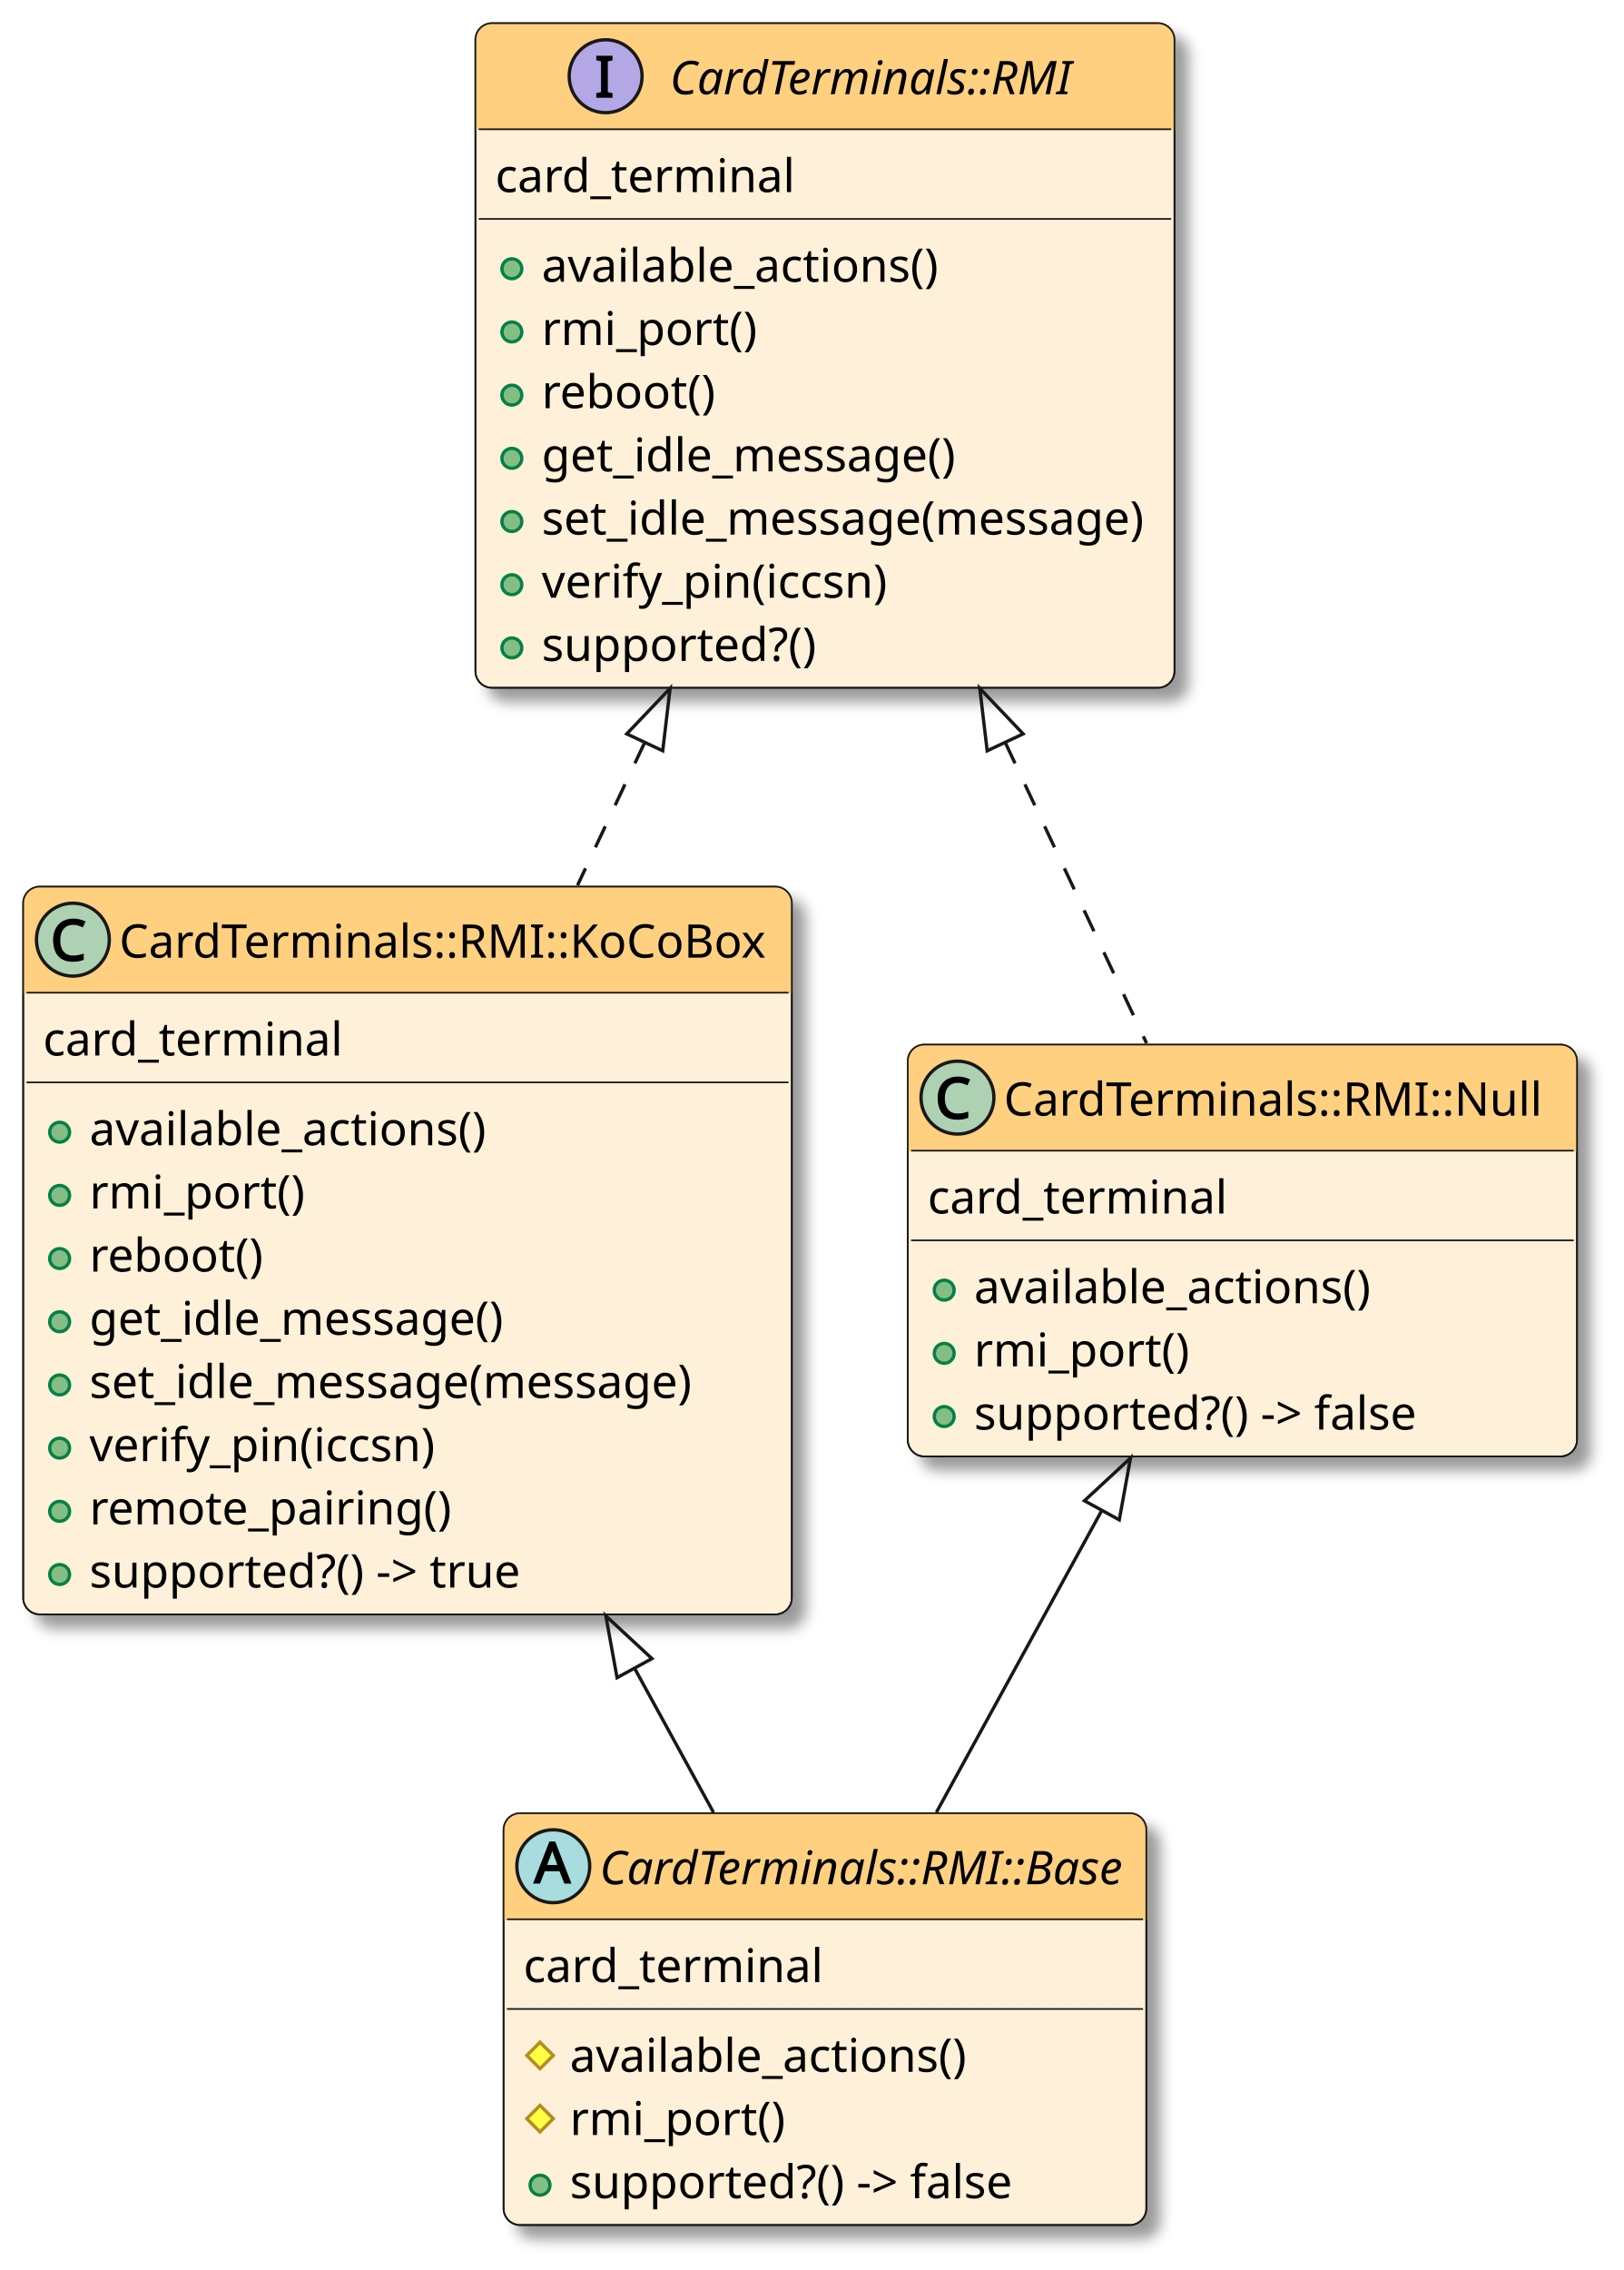
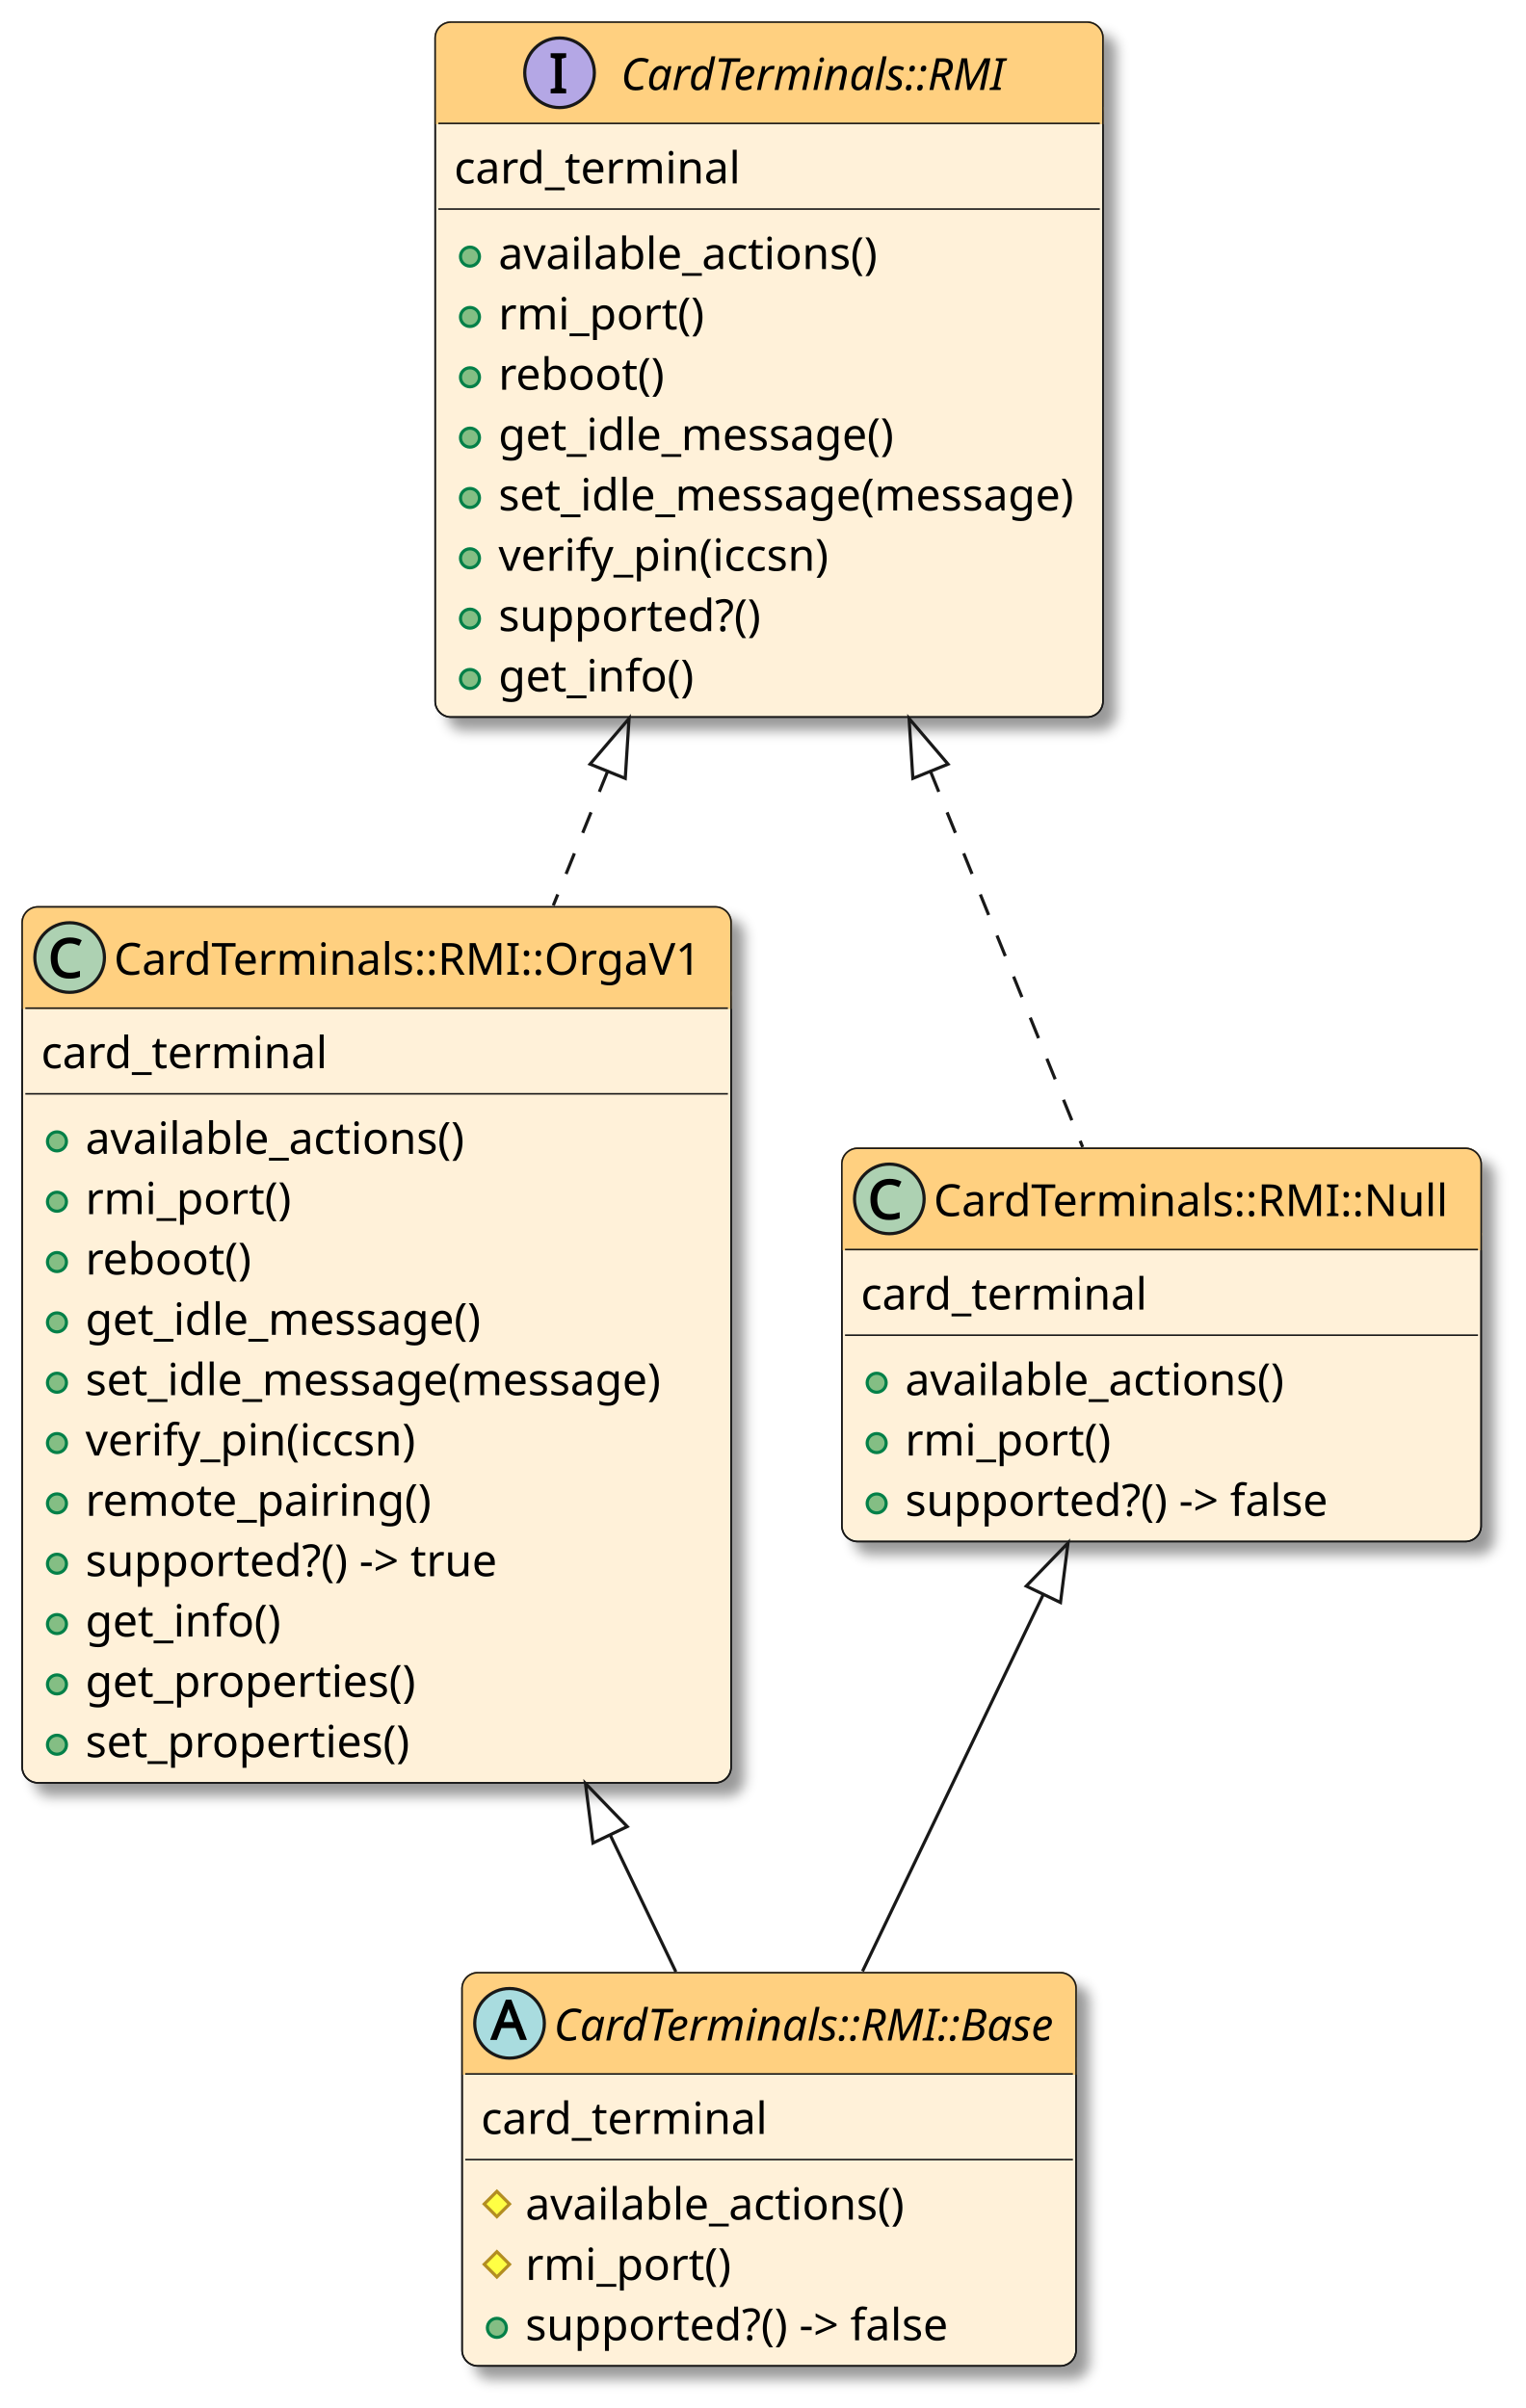
- <svg xmlns="http://www.w3.org/2000/svg" contentStyleType="text/css" height="685px" preserveAspectRatio="none" style="width:490px;height:685px;background:#FFFFFF;" version="1.1" viewBox="0 0 490 685" width="490px" zoomAndPan="magnify">
+ <svg xmlns="http://www.w3.org/2000/svg" contentStyleType="text/css" height="761px" preserveAspectRatio="none" style="width:482px;height:761px;background:#FFFFFF;" version="1.1" viewBox="0 0 482 761" width="482px" zoomAndPan="magnify">
  <defs>
-     <filter height="300%" id="f1vqube8pfhbhq" width="300%" x="-1" y="-1">
+     <filter height="300%" id="fv0wcrim7pj71" width="300%" x="-1" y="-1">
      <feGaussianBlur result="blurOut" stdDeviation="2.0" />
      <feColorMatrix in="blurOut" result="blurOut2" type="matrix" values="0 0 0 0 0 0 0 0 0 0 0 0 0 0 0 0 0 0 .4 0" />
      <feOffset dx="4.0" dy="4.0" in="blurOut2" result="blurOut3" />
      <feBlend in="SourceGraphic" in2="blurOut3" mode="normal" />
    </filter>
  </defs>
  <g>
    <g id="elem_rmi">
-       <rect codeLine="5" fill="#FFF1D9" filter="url(#f1vqube8pfhbhq)" height="200.543" id="rmi" rx="5" ry="5" style="stroke:#181818;stroke-width:0.5;" width="211" x="143.5" y="7" />
-       <rect fill="#FFD080" height="32" rx="5" ry="5" style="stroke:#FFD080;stroke-width:0.5;" width="211" x="143.5" y="7" />
-       <rect fill="#FFD080" height="5" style="stroke:#FFD080;stroke-width:0.5;" width="211" x="143.5" y="34" />
-       <rect codeLine="5" fill="none" height="200.543" id="rmi" rx="5" ry="5" style="stroke:#181818;stroke-width:0.5;" width="211" x="143.5" y="7" />
-       <ellipse cx="182.8" cy="23" fill="#B4A7E5" rx="11" ry="11" style="stroke:#181818;stroke-width:1.0;" />
-       <path d="M184.894,29.5 L179.988,29.5 L179.988,28.125 L181.409,27.812 L181.409,18.531 L179.988,18.188 L179.988,16.828 L184.894,16.828 L184.894,18.188 L183.472,18.531 L183.472,27.812 L184.894,28.125 L184.894,29.5 Z " fill="#000000" />
-       <text fill="#000000" font-family="sans-serif" font-size="14" font-style="italic" lengthAdjust="spacing" textLength="125" x="202.2" y="28.432">CardTerminals::RMI</text>
-       <line style="stroke:#181818;stroke-width:0.5;" x1="144.5" x2="353.5" y1="39" y2="39" />
-       <text fill="#000000" font-family="sans-serif" font-size="14" lengthAdjust="spacing" textLength="93" x="149.5" y="57.966">card_terminal</text>
-       <line style="stroke:#181818;stroke-width:0.5;" x1="144.5" x2="353.5" y1="66.068" y2="66.068" />
-       <ellipse cx="154.5" cy="81.102" fill="#84BE84" rx="3" ry="3" style="stroke:#038048;stroke-width:1.0;" />
-       <text fill="#000000" font-family="sans-serif" font-size="14" lengthAdjust="spacing" textLength="122" x="163.5" y="85.034">available_actions()</text>
-       <ellipse cx="154.5" cy="100.17" fill="#84BE84" rx="3" ry="3" style="stroke:#038048;stroke-width:1.0;" />
-       <text fill="#000000" font-family="sans-serif" font-size="14" lengthAdjust="spacing" textLength="65" x="163.5" y="104.102">rmi_port()</text>
-       <ellipse cx="154.5" cy="119.238" fill="#84BE84" rx="3" ry="3" style="stroke:#038048;stroke-width:1.0;" />
-       <text fill="#000000" font-family="sans-serif" font-size="14" lengthAdjust="spacing" textLength="52" x="163.5" y="123.17">reboot()</text>
-       <ellipse cx="154.5" cy="138.306" fill="#84BE84" rx="3" ry="3" style="stroke:#038048;stroke-width:1.0;" />
-       <text fill="#000000" font-family="sans-serif" font-size="14" lengthAdjust="spacing" textLength="127" x="163.5" y="142.238">get_idle_message()</text>
-       <ellipse cx="154.5" cy="157.374" fill="#84BE84" rx="3" ry="3" style="stroke:#038048;stroke-width:1.0;" />
-       <text fill="#000000" font-family="sans-serif" font-size="14" lengthAdjust="spacing" textLength="185" x="163.5" y="161.305">set_idle_message(message)</text>
-       <ellipse cx="154.5" cy="176.441" fill="#84BE84" rx="3" ry="3" style="stroke:#038048;stroke-width:1.0;" />
-       <text fill="#000000" font-family="sans-serif" font-size="14" lengthAdjust="spacing" textLength="107" x="163.5" y="180.373">verify_pin(iccsn)</text>
-       <ellipse cx="154.5" cy="195.509" fill="#84BE84" rx="3" ry="3" style="stroke:#038048;stroke-width:1.0;" />
-       <text fill="#000000" font-family="sans-serif" font-size="14" lengthAdjust="spacing" textLength="84" x="163.5" y="199.441">supported?()</text>
+       <rect codeLine="5" fill="#FFF1D9" filter="url(#fv0wcrim7pj71)" height="219.611" id="rmi" rx="5" ry="5" style="stroke:#181818;stroke-width:0.5;" width="211" x="137.5" y="7" />
+       <rect fill="#FFD080" height="32" rx="5" ry="5" style="stroke:#FFD080;stroke-width:0.5;" width="211" x="137.5" y="7" />
+       <rect fill="#FFD080" height="5" style="stroke:#FFD080;stroke-width:0.5;" width="211" x="137.5" y="34" />
+       <rect codeLine="5" fill="none" height="219.611" id="rmi" rx="5" ry="5" style="stroke:#181818;stroke-width:0.5;" width="211" x="137.5" y="7" />
+       <ellipse cx="176.8" cy="23" fill="#B4A7E5" rx="11" ry="11" style="stroke:#181818;stroke-width:1.0;" />
+       <path d="M178.894,29.5 L173.988,29.5 L173.988,28.125 L175.409,27.812 L175.409,18.531 L173.988,18.188 L173.988,16.828 L178.894,16.828 L178.894,18.188 L177.472,18.531 L177.472,27.812 L178.894,28.125 L178.894,29.5 Z " fill="#000000" />
+       <text fill="#000000" font-family="sans-serif" font-size="14" font-style="italic" lengthAdjust="spacing" textLength="125" x="196.2" y="28.432">CardTerminals::RMI</text>
+       <line style="stroke:#181818;stroke-width:0.5;" x1="138.5" x2="347.5" y1="39" y2="39" />
+       <text fill="#000000" font-family="sans-serif" font-size="14" lengthAdjust="spacing" textLength="93" x="143.5" y="57.966">card_terminal</text>
+       <line style="stroke:#181818;stroke-width:0.5;" x1="138.5" x2="347.5" y1="66.068" y2="66.068" />
+       <ellipse cx="148.5" cy="81.102" fill="#84BE84" rx="3" ry="3" style="stroke:#038048;stroke-width:1.0;" />
+       <text fill="#000000" font-family="sans-serif" font-size="14" lengthAdjust="spacing" textLength="122" x="157.5" y="85.034">available_actions()</text>
+       <ellipse cx="148.5" cy="100.17" fill="#84BE84" rx="3" ry="3" style="stroke:#038048;stroke-width:1.0;" />
+       <text fill="#000000" font-family="sans-serif" font-size="14" lengthAdjust="spacing" textLength="65" x="157.5" y="104.102">rmi_port()</text>
+       <ellipse cx="148.5" cy="119.238" fill="#84BE84" rx="3" ry="3" style="stroke:#038048;stroke-width:1.0;" />
+       <text fill="#000000" font-family="sans-serif" font-size="14" lengthAdjust="spacing" textLength="52" x="157.5" y="123.17">reboot()</text>
+       <ellipse cx="148.5" cy="138.306" fill="#84BE84" rx="3" ry="3" style="stroke:#038048;stroke-width:1.0;" />
+       <text fill="#000000" font-family="sans-serif" font-size="14" lengthAdjust="spacing" textLength="127" x="157.5" y="142.238">get_idle_message()</text>
+       <ellipse cx="148.5" cy="157.374" fill="#84BE84" rx="3" ry="3" style="stroke:#038048;stroke-width:1.0;" />
+       <text fill="#000000" font-family="sans-serif" font-size="14" lengthAdjust="spacing" textLength="185" x="157.5" y="161.305">set_idle_message(message)</text>
+       <ellipse cx="148.5" cy="176.441" fill="#84BE84" rx="3" ry="3" style="stroke:#038048;stroke-width:1.0;" />
+       <text fill="#000000" font-family="sans-serif" font-size="14" lengthAdjust="spacing" textLength="107" x="157.5" y="180.373">verify_pin(iccsn)</text>
+       <ellipse cx="148.5" cy="195.509" fill="#84BE84" rx="3" ry="3" style="stroke:#038048;stroke-width:1.0;" />
+       <text fill="#000000" font-family="sans-serif" font-size="14" lengthAdjust="spacing" textLength="84" x="157.5" y="199.441">supported?()</text>
+       <ellipse cx="148.5" cy="214.577" fill="#84BE84" rx="3" ry="3" style="stroke:#038048;stroke-width:1.0;" />
+       <text fill="#000000" font-family="sans-serif" font-size="14" lengthAdjust="spacing" textLength="62" x="157.5" y="218.509">get_info()</text>
    </g>
    <g id="elem_rmi_koco">
-       <rect codeLine="16" fill="#FFF1D9" filter="url(#f1vqube8pfhbhq)" height="219.611" id="rmi_koco" rx="5" ry="5" style="stroke:#181818;stroke-width:0.5;" width="232" x="7" y="267.55" />
-       <rect fill="#FFD080" height="32" rx="5" ry="5" style="stroke:#FFD080;stroke-width:0.5;" width="232" x="7" y="267.55" />
-       <rect fill="#FFD080" height="5" style="stroke:#FFD080;stroke-width:0.5;" width="232" x="7" y="294.55" />
-       <rect codeLine="16" fill="none" height="219.611" id="rmi_koco" rx="5" ry="5" style="stroke:#181818;stroke-width:0.5;" width="232" x="7" y="267.55" />
-       <ellipse cx="22" cy="283.55" fill="#ADD1B2" rx="11" ry="11" style="stroke:#181818;stroke-width:1.0;" />
-       <path d="M22.109,279.081 Q21.188,279.081 20.453,279.394 Q19.734,279.706 19.234,280.3 Q18.734,280.878 18.453,281.753 Q18.188,282.628 18.188,283.722 Q18.188,285.159 18.625,286.206 Q19.078,287.253 19.922,287.8 Q20.781,288.347 22.094,288.347 Q22.875,288.347 23.562,288.222 Q24.266,288.081 25.266,287.769 L25.266,289.644 Q24.406,289.972 23.641,290.097 Q22.891,290.222 21.875,290.222 Q19.953,290.222 18.641,289.425 Q17.344,288.613 16.688,287.144 Q16.031,285.659 16.031,283.691 Q16.031,282.269 16.422,281.097 Q16.828,279.909 17.609,279.034 Q18.391,278.159 19.531,277.691 Q20.672,277.206 22.141,277.206 Q23.094,277.206 23.984,277.409 Q24.891,277.597 25.828,278.066 L25,279.847 Q24.219,279.472 23.562,279.284 Q22.906,279.081 22.109,279.081 Z " fill="#000000" />
-       <text fill="#000000" font-family="sans-serif" font-size="14" lengthAdjust="spacing" textLength="200" x="36" y="288.982">CardTerminals::RMI::KoCoBox</text>
-       <line style="stroke:#181818;stroke-width:0.5;" x1="8" x2="238" y1="299.55" y2="299.55" />
-       <text fill="#000000" font-family="sans-serif" font-size="14" lengthAdjust="spacing" textLength="93" x="13" y="318.516">card_terminal</text>
-       <line style="stroke:#181818;stroke-width:0.5;" x1="8" x2="238" y1="326.618" y2="326.618" />
-       <ellipse cx="18" cy="341.652" fill="#84BE84" rx="3" ry="3" style="stroke:#038048;stroke-width:1.0;" />
-       <text fill="#000000" font-family="sans-serif" font-size="14" lengthAdjust="spacing" textLength="122" x="27" y="345.584">available_actions()</text>
-       <ellipse cx="18" cy="360.72" fill="#84BE84" rx="3" ry="3" style="stroke:#038048;stroke-width:1.0;" />
-       <text fill="#000000" font-family="sans-serif" font-size="14" lengthAdjust="spacing" textLength="65" x="27" y="364.652">rmi_port()</text>
-       <ellipse cx="18" cy="379.788" fill="#84BE84" rx="3" ry="3" style="stroke:#038048;stroke-width:1.0;" />
-       <text fill="#000000" font-family="sans-serif" font-size="14" lengthAdjust="spacing" textLength="52" x="27" y="383.72">reboot()</text>
-       <ellipse cx="18" cy="398.856" fill="#84BE84" rx="3" ry="3" style="stroke:#038048;stroke-width:1.0;" />
-       <text fill="#000000" font-family="sans-serif" font-size="14" lengthAdjust="spacing" textLength="127" x="27" y="402.788">get_idle_message()</text>
-       <ellipse cx="18" cy="417.923" fill="#84BE84" rx="3" ry="3" style="stroke:#038048;stroke-width:1.0;" />
-       <text fill="#000000" font-family="sans-serif" font-size="14" lengthAdjust="spacing" textLength="185" x="27" y="421.856">set_idle_message(message)</text>
-       <ellipse cx="18" cy="436.991" fill="#84BE84" rx="3" ry="3" style="stroke:#038048;stroke-width:1.0;" />
-       <text fill="#000000" font-family="sans-serif" font-size="14" lengthAdjust="spacing" textLength="107" x="27" y="440.923">verify_pin(iccsn)</text>
-       <ellipse cx="18" cy="456.059" fill="#84BE84" rx="3" ry="3" style="stroke:#038048;stroke-width:1.0;" />
-       <text fill="#000000" font-family="sans-serif" font-size="14" lengthAdjust="spacing" textLength="111" x="27" y="459.991">remote_pairing()</text>
-       <ellipse cx="18" cy="475.127" fill="#84BE84" rx="3" ry="3" style="stroke:#038048;stroke-width:1.0;" />
-       <text fill="#000000" font-family="sans-serif" font-size="14" lengthAdjust="spacing" textLength="133" x="27" y="479.059">supported?() -&gt; true</text>
+       <rect codeLine="17" fill="#FFF1D9" filter="url(#fv0wcrim7pj71)" height="276.815" id="rmi_koco" rx="5" ry="5" style="stroke:#181818;stroke-width:0.5;" width="224" x="7" y="286.61" />
+       <rect fill="#FFD080" height="32" rx="5" ry="5" style="stroke:#FFD080;stroke-width:0.5;" width="224" x="7" y="286.61" />
+       <rect fill="#FFD080" height="5" style="stroke:#FFD080;stroke-width:0.5;" width="224" x="7" y="313.61" />
+       <rect codeLine="17" fill="none" height="276.815" id="rmi_koco" rx="5" ry="5" style="stroke:#181818;stroke-width:0.5;" width="224" x="7" y="286.61" />
+       <ellipse cx="22" cy="302.61" fill="#ADD1B2" rx="11" ry="11" style="stroke:#181818;stroke-width:1.0;" />
+       <path d="M22.109,298.141 Q21.188,298.141 20.453,298.454 Q19.734,298.766 19.234,299.36 Q18.734,299.938 18.453,300.813 Q18.188,301.688 18.188,302.782 Q18.188,304.219 18.625,305.266 Q19.078,306.313 19.922,306.86 Q20.781,307.407 22.094,307.407 Q22.875,307.407 23.562,307.282 Q24.266,307.141 25.266,306.829 L25.266,308.704 Q24.406,309.032 23.641,309.157 Q22.891,309.282 21.875,309.282 Q19.953,309.282 18.641,308.485 Q17.344,307.673 16.688,306.204 Q16.031,304.719 16.031,302.751 Q16.031,301.329 16.422,300.157 Q16.828,298.969 17.609,298.094 Q18.391,297.219 19.531,296.751 Q20.672,296.266 22.141,296.266 Q23.094,296.266 23.984,296.469 Q24.891,296.657 25.828,297.126 L25,298.907 Q24.219,298.532 23.562,298.344 Q22.906,298.141 22.109,298.141 Z " fill="#000000" />
+       <text fill="#000000" font-family="sans-serif" font-size="14" lengthAdjust="spacing" textLength="192" x="36" y="308.042">CardTerminals::RMI::OrgaV1</text>
+       <line style="stroke:#181818;stroke-width:0.5;" x1="8" x2="230" y1="318.61" y2="318.61" />
+       <text fill="#000000" font-family="sans-serif" font-size="14" lengthAdjust="spacing" textLength="93" x="13" y="337.576">card_terminal</text>
+       <line style="stroke:#181818;stroke-width:0.5;" x1="8" x2="230" y1="345.678" y2="345.678" />
+       <ellipse cx="18" cy="360.712" fill="#84BE84" rx="3" ry="3" style="stroke:#038048;stroke-width:1.0;" />
+       <text fill="#000000" font-family="sans-serif" font-size="14" lengthAdjust="spacing" textLength="122" x="27" y="364.644">available_actions()</text>
+       <ellipse cx="18" cy="379.78" fill="#84BE84" rx="3" ry="3" style="stroke:#038048;stroke-width:1.0;" />
+       <text fill="#000000" font-family="sans-serif" font-size="14" lengthAdjust="spacing" textLength="65" x="27" y="383.712">rmi_port()</text>
+       <ellipse cx="18" cy="398.848" fill="#84BE84" rx="3" ry="3" style="stroke:#038048;stroke-width:1.0;" />
+       <text fill="#000000" font-family="sans-serif" font-size="14" lengthAdjust="spacing" textLength="52" x="27" y="402.78">reboot()</text>
+       <ellipse cx="18" cy="417.916" fill="#84BE84" rx="3" ry="3" style="stroke:#038048;stroke-width:1.0;" />
+       <text fill="#000000" font-family="sans-serif" font-size="14" lengthAdjust="spacing" textLength="127" x="27" y="421.848">get_idle_message()</text>
+       <ellipse cx="18" cy="436.983" fill="#84BE84" rx="3" ry="3" style="stroke:#038048;stroke-width:1.0;" />
+       <text fill="#000000" font-family="sans-serif" font-size="14" lengthAdjust="spacing" textLength="185" x="27" y="440.916">set_idle_message(message)</text>
+       <ellipse cx="18" cy="456.051" fill="#84BE84" rx="3" ry="3" style="stroke:#038048;stroke-width:1.0;" />
+       <text fill="#000000" font-family="sans-serif" font-size="14" lengthAdjust="spacing" textLength="107" x="27" y="459.983">verify_pin(iccsn)</text>
+       <ellipse cx="18" cy="475.119" fill="#84BE84" rx="3" ry="3" style="stroke:#038048;stroke-width:1.0;" />
+       <text fill="#000000" font-family="sans-serif" font-size="14" lengthAdjust="spacing" textLength="111" x="27" y="479.051">remote_pairing()</text>
+       <ellipse cx="18" cy="494.187" fill="#84BE84" rx="3" ry="3" style="stroke:#038048;stroke-width:1.0;" />
+       <text fill="#000000" font-family="sans-serif" font-size="14" lengthAdjust="spacing" textLength="133" x="27" y="498.119">supported?() -&gt; true</text>
+       <ellipse cx="18" cy="513.255" fill="#84BE84" rx="3" ry="3" style="stroke:#038048;stroke-width:1.0;" />
+       <text fill="#000000" font-family="sans-serif" font-size="14" lengthAdjust="spacing" textLength="62" x="27" y="517.187">get_info()</text>
+       <ellipse cx="18" cy="532.323" fill="#84BE84" rx="3" ry="3" style="stroke:#038048;stroke-width:1.0;" />
+       <text fill="#000000" font-family="sans-serif" font-size="14" lengthAdjust="spacing" textLength="106" x="27" y="536.255">get_properties()</text>
+       <ellipse cx="18" cy="551.391" fill="#84BE84" rx="3" ry="3" style="stroke:#038048;stroke-width:1.0;" />
+       <text fill="#000000" font-family="sans-serif" font-size="14" lengthAdjust="spacing" textLength="104" x="27" y="555.323">set_properties()</text>
    </g>
    <g id="elem_rmi_null">
-       <rect codeLine="28" fill="#FFF1D9" filter="url(#f1vqube8pfhbhq)" height="124.272" id="rmi_null" rx="5" ry="5" style="stroke:#181818;stroke-width:0.5;" width="202" x="274" y="315.22" />
-       <rect fill="#FFD080" height="32" rx="5" ry="5" style="stroke:#FFD080;stroke-width:0.5;" width="202" x="274" y="315.22" />
-       <rect fill="#FFD080" height="5" style="stroke:#FFD080;stroke-width:0.5;" width="202" x="274" y="342.22" />
-       <rect codeLine="28" fill="none" height="124.272" id="rmi_null" rx="5" ry="5" style="stroke:#181818;stroke-width:0.5;" width="202" x="274" y="315.22" />
-       <ellipse cx="289" cy="331.22" fill="#ADD1B2" rx="11" ry="11" style="stroke:#181818;stroke-width:1.0;" />
-       <path d="M289.109,326.751 Q288.188,326.751 287.453,327.064 Q286.734,327.376 286.234,327.97 Q285.734,328.548 285.453,329.423 Q285.188,330.298 285.188,331.392 Q285.188,332.829 285.625,333.876 Q286.078,334.923 286.922,335.47 Q287.781,336.017 289.094,336.017 Q289.875,336.017 290.562,335.892 Q291.266,335.751 292.266,335.439 L292.266,337.314 Q291.406,337.642 290.641,337.767 Q289.891,337.892 288.875,337.892 Q286.953,337.892 285.641,337.095 Q284.344,336.283 283.688,334.814 Q283.031,333.329 283.031,331.361 Q283.031,329.939 283.422,328.767 Q283.828,327.579 284.609,326.704 Q285.391,325.829 286.531,325.361 Q287.672,324.876 289.141,324.876 Q290.094,324.876 290.984,325.079 Q291.891,325.267 292.828,325.736 L292,327.517 Q291.219,327.142 290.562,326.954 Q289.906,326.751 289.109,326.751 Z " fill="#000000" />
-       <text fill="#000000" font-family="sans-serif" font-size="14" lengthAdjust="spacing" textLength="170" x="303" y="336.652">CardTerminals::RMI::Null</text>
-       <line style="stroke:#181818;stroke-width:0.5;" x1="275" x2="475" y1="347.22" y2="347.22" />
-       <text fill="#000000" font-family="sans-serif" font-size="14" lengthAdjust="spacing" textLength="93" x="280" y="366.186">card_terminal</text>
-       <line style="stroke:#181818;stroke-width:0.5;" x1="275" x2="475" y1="374.288" y2="374.288" />
-       <ellipse cx="285" cy="389.322" fill="#84BE84" rx="3" ry="3" style="stroke:#038048;stroke-width:1.0;" />
-       <text fill="#000000" font-family="sans-serif" font-size="14" lengthAdjust="spacing" textLength="122" x="294" y="393.254">available_actions()</text>
-       <ellipse cx="285" cy="408.39" fill="#84BE84" rx="3" ry="3" style="stroke:#038048;stroke-width:1.0;" />
-       <text fill="#000000" font-family="sans-serif" font-size="14" lengthAdjust="spacing" textLength="65" x="294" y="412.322">rmi_port()</text>
-       <ellipse cx="285" cy="427.458" fill="#84BE84" rx="3" ry="3" style="stroke:#038048;stroke-width:1.0;" />
-       <text fill="#000000" font-family="sans-serif" font-size="14" lengthAdjust="spacing" textLength="137" x="294" y="431.39">supported?() -&gt; false</text>
+       <rect codeLine="32" fill="#FFF1D9" filter="url(#fv0wcrim7pj71)" height="124.272" id="rmi_null" rx="5" ry="5" style="stroke:#181818;stroke-width:0.5;" width="202" x="266" y="362.89" />
+       <rect fill="#FFD080" height="32" rx="5" ry="5" style="stroke:#FFD080;stroke-width:0.5;" width="202" x="266" y="362.89" />
+       <rect fill="#FFD080" height="5" style="stroke:#FFD080;stroke-width:0.5;" width="202" x="266" y="389.89" />
+       <rect codeLine="32" fill="none" height="124.272" id="rmi_null" rx="5" ry="5" style="stroke:#181818;stroke-width:0.5;" width="202" x="266" y="362.89" />
+       <ellipse cx="281" cy="378.89" fill="#ADD1B2" rx="11" ry="11" style="stroke:#181818;stroke-width:1.0;" />
+       <path d="M281.109,374.421 Q280.188,374.421 279.453,374.734 Q278.734,375.046 278.234,375.64 Q277.734,376.218 277.453,377.093 Q277.188,377.968 277.188,379.062 Q277.188,380.499 277.625,381.546 Q278.078,382.593 278.922,383.14 Q279.781,383.687 281.094,383.687 Q281.875,383.687 282.562,383.562 Q283.266,383.421 284.266,383.109 L284.266,384.984 Q283.406,385.312 282.641,385.437 Q281.891,385.562 280.875,385.562 Q278.953,385.562 277.641,384.765 Q276.344,383.952 275.688,382.484 Q275.031,380.999 275.031,379.031 Q275.031,377.609 275.422,376.437 Q275.828,375.249 276.609,374.374 Q277.391,373.499 278.531,373.031 Q279.672,372.546 281.141,372.546 Q282.094,372.546 282.984,372.749 Q283.891,372.937 284.828,373.406 L284,375.187 Q283.219,374.812 282.562,374.624 Q281.906,374.421 281.109,374.421 Z " fill="#000000" />
+       <text fill="#000000" font-family="sans-serif" font-size="14" lengthAdjust="spacing" textLength="170" x="295" y="384.322">CardTerminals::RMI::Null</text>
+       <line style="stroke:#181818;stroke-width:0.5;" x1="267" x2="467" y1="394.89" y2="394.89" />
+       <text fill="#000000" font-family="sans-serif" font-size="14" lengthAdjust="spacing" textLength="93" x="272" y="413.856">card_terminal</text>
+       <line style="stroke:#181818;stroke-width:0.5;" x1="267" x2="467" y1="421.958" y2="421.958" />
+       <ellipse cx="277" cy="436.992" fill="#84BE84" rx="3" ry="3" style="stroke:#038048;stroke-width:1.0;" />
+       <text fill="#000000" font-family="sans-serif" font-size="14" lengthAdjust="spacing" textLength="122" x="286" y="440.924">available_actions()</text>
+       <ellipse cx="277" cy="456.06" fill="#84BE84" rx="3" ry="3" style="stroke:#038048;stroke-width:1.0;" />
+       <text fill="#000000" font-family="sans-serif" font-size="14" lengthAdjust="spacing" textLength="65" x="286" y="459.992">rmi_port()</text>
+       <ellipse cx="277" cy="475.128" fill="#84BE84" rx="3" ry="3" style="stroke:#038048;stroke-width:1.0;" />
+       <text fill="#000000" font-family="sans-serif" font-size="14" lengthAdjust="spacing" textLength="137" x="286" y="479.06">supported?() -&gt; false</text>
    </g>
    <g id="elem_rmi_base">
-       <rect codeLine="35" fill="#FFF1D9" filter="url(#f1vqube8pfhbhq)" height="124.272" id="rmi_base" rx="5" ry="5" style="stroke:#181818;stroke-width:0.5;" width="194" x="152" y="547.16" />
-       <rect fill="#FFD080" height="32" rx="5" ry="5" style="stroke:#FFD080;stroke-width:0.5;" width="194" x="152" y="547.16" />
-       <rect fill="#FFD080" height="5" style="stroke:#FFD080;stroke-width:0.5;" width="194" x="152" y="574.16" />
-       <rect codeLine="35" fill="none" height="124.272" id="rmi_base" rx="5" ry="5" style="stroke:#181818;stroke-width:0.5;" width="194" x="152" y="547.16" />
-       <ellipse cx="167" cy="563.16" fill="#A9DCDF" rx="11" ry="11" style="stroke:#181818;stroke-width:1.0;" />
-       <path d="M170.344,568.41 L168.875,564.66 L164.438,564.66 L163,568.41 L160.875,568.41 L165.828,555.691 L167.578,555.691 L172.5,568.41 L170.344,568.41 Z M167,559.457 Q166.953,559.301 166.828,558.941 Q166.703,558.582 166.594,558.207 Q166.484,557.816 166.688,557.754 Q166.844,557.941 166.75,558.301 Q166.656,558.644 166.562,558.941 Q166.469,559.222 166.391,559.457 L165.156,562.769 L168.234,562.769 L167,559.457 Z " fill="#000000" />
-       <text fill="#000000" font-family="sans-serif" font-size="14" font-style="italic" lengthAdjust="spacing" textLength="162" x="181" y="568.592">CardTerminals::RMI::Base</text>
-       <line style="stroke:#181818;stroke-width:0.5;" x1="153" x2="345" y1="579.16" y2="579.16" />
-       <text fill="#000000" font-family="sans-serif" font-size="14" lengthAdjust="spacing" textLength="93" x="158" y="598.126">card_terminal</text>
-       <line style="stroke:#181818;stroke-width:0.5;" x1="153" x2="345" y1="606.228" y2="606.228" />
-       <polygon fill="#FFFF44" points="163,616.262,167,620.262,163,624.262,159,620.262" style="stroke:#B38D22;stroke-width:1.0;" />
-       <text fill="#000000" font-family="sans-serif" font-size="14" lengthAdjust="spacing" textLength="122" x="172" y="625.194">available_actions()</text>
-       <polygon fill="#FFFF44" points="163,635.33,167,639.33,163,643.33,159,639.33" style="stroke:#B38D22;stroke-width:1.0;" />
-       <text fill="#000000" font-family="sans-serif" font-size="14" lengthAdjust="spacing" textLength="65" x="172" y="644.262">rmi_port()</text>
-       <ellipse cx="163" cy="659.398" fill="#84BE84" rx="3" ry="3" style="stroke:#038048;stroke-width:1.0;" />
-       <text fill="#000000" font-family="sans-serif" font-size="14" lengthAdjust="spacing" textLength="137" x="172" y="663.33">supported?() -&gt; false</text>
+       <rect codeLine="39" fill="#FFF1D9" filter="url(#fv0wcrim7pj71)" height="124.272" id="rmi_base" rx="5" ry="5" style="stroke:#181818;stroke-width:0.5;" width="194" x="146" y="623.43" />
+       <rect fill="#FFD080" height="32" rx="5" ry="5" style="stroke:#FFD080;stroke-width:0.5;" width="194" x="146" y="623.43" />
+       <rect fill="#FFD080" height="5" style="stroke:#FFD080;stroke-width:0.5;" width="194" x="146" y="650.43" />
+       <rect codeLine="39" fill="none" height="124.272" id="rmi_base" rx="5" ry="5" style="stroke:#181818;stroke-width:0.5;" width="194" x="146" y="623.43" />
+       <ellipse cx="161" cy="639.43" fill="#A9DCDF" rx="11" ry="11" style="stroke:#181818;stroke-width:1.0;" />
+       <path d="M164.344,644.68 L162.875,640.93 L158.438,640.93 L157,644.68 L154.875,644.68 L159.828,631.961 L161.578,631.961 L166.5,644.68 L164.344,644.68 Z M161,635.727 Q160.953,635.571 160.828,635.211 Q160.703,634.852 160.594,634.477 Q160.484,634.086 160.688,634.024 Q160.844,634.211 160.75,634.571 Q160.656,634.914 160.562,635.211 Q160.469,635.492 160.391,635.727 L159.156,639.039 L162.234,639.039 L161,635.727 Z " fill="#000000" />
+       <text fill="#000000" font-family="sans-serif" font-size="14" font-style="italic" lengthAdjust="spacing" textLength="162" x="175" y="644.862">CardTerminals::RMI::Base</text>
+       <line style="stroke:#181818;stroke-width:0.5;" x1="147" x2="339" y1="655.43" y2="655.43" />
+       <text fill="#000000" font-family="sans-serif" font-size="14" lengthAdjust="spacing" textLength="93" x="152" y="674.396">card_terminal</text>
+       <line style="stroke:#181818;stroke-width:0.5;" x1="147" x2="339" y1="682.498" y2="682.498" />
+       <polygon fill="#FFFF44" points="157,692.532,161,696.532,157,700.532,153,696.532" style="stroke:#B38D22;stroke-width:1.0;" />
+       <text fill="#000000" font-family="sans-serif" font-size="14" lengthAdjust="spacing" textLength="122" x="166" y="701.464">available_actions()</text>
+       <polygon fill="#FFFF44" points="157,711.6,161,715.6,157,719.6,153,715.6" style="stroke:#B38D22;stroke-width:1.0;" />
+       <text fill="#000000" font-family="sans-serif" font-size="14" lengthAdjust="spacing" textLength="65" x="166" y="720.532">rmi_port()</text>
+       <ellipse cx="157" cy="735.668" fill="#84BE84" rx="3" ry="3" style="stroke:#038048;stroke-width:1.0;" />
+       <text fill="#000000" font-family="sans-serif" font-size="14" lengthAdjust="spacing" textLength="137" x="166" y="739.6">supported?() -&gt; false</text>
    </g>
    <g id="link_rmi_rmi_koco">
-       <path codeLine="42" d="M194.606,224.012 C185.506,243.382 183.57,247.49 174.32,267.16 " fill="none" id="rmi-backto-rmi_koco" style="stroke:#181818;stroke-width:1.0;stroke-dasharray:7.0,7.0;" />
-       <polygon fill="none" points="202.26,207.72,189.176,221.46,200.037,226.563,202.26,207.72" style="stroke:#181818;stroke-width:1.0;" />
+       <path codeLine="46" d="M192,243.742 C184.24,262.892 182.84,266.36 174.82,286.17 " fill="none" id="rmi-backto-rmi_koco" style="stroke:#181818;stroke-width:1.0;stroke-dasharray:7.0,7.0;" />
+       <polygon fill="none" points="198.76,227.06,186.439,241.489,197.561,245.996,198.76,227.06" style="stroke:#181818;stroke-width:1.0;" />
    </g>
    <g id="link_rmi_rmi_null">
-       <path codeLine="43" d="M303.397,224.01 C320.277,259.92 331.17,283.09 346.08,314.81 " fill="none" id="rmi-backto-rmi_null" style="stroke:#181818;stroke-width:1.0;stroke-dasharray:7.0,7.0;" />
-       <polygon fill="none" points="295.74,207.72,297.967,226.562,308.827,221.458,295.74,207.72" style="stroke:#181818;stroke-width:1.0;" />
+       <path codeLine="47" d="M293.995,243.744 C312.425,289.264 326.39,323.74 342.09,362.51 " fill="none" id="rmi-backto-rmi_null" style="stroke:#181818;stroke-width:1.0;stroke-dasharray:7.0,7.0;" />
+       <polygon fill="none" points="287.24,227.06,288.434,245.996,299.557,241.493,287.24,227.06" style="stroke:#181818;stroke-width:1.0;" />
    </g>
    <g id="link_rmi_koco_rmi_base">
-       <path codeLine="44" d="M191.514,503.383 C202.694,523.773 205.35,528.63 215.37,546.93 " fill="none" id="rmi_koco-backto-rmi_base" style="stroke:#181818;stroke-width:1.0;" />
-       <polygon fill="none" points="182.86,487.6,186.253,506.268,196.775,500.498,182.86,487.6" style="stroke:#181818;stroke-width:1.0;" />
+       <path codeLine="48" d="M192.777,579.848 C202.787,600.708 204.87,605.05 213.55,623.15 " fill="none" id="rmi_koco-backto-rmi_base" style="stroke:#181818;stroke-width:1.0;" />
+       <polygon fill="none" points="184.99,563.62,187.368,582.444,198.187,577.253,184.99,563.62" style="stroke:#181818;stroke-width:1.0;" />
    </g>
    <g id="link_rmi_null_rmi_base">
-       <path codeLine="45" d="M332.582,455.756 C314.432,488.886 300.77,513.81 282.64,546.9 " fill="none" id="rmi_null-backto-rmi_base" style="stroke:#181818;stroke-width:1.0;" />
-       <polygon fill="none" points="341.23,439.97,327.32,452.873,337.844,458.639,341.23,439.97" style="stroke:#181818;stroke-width:1.0;" />
+       <path codeLine="49" d="M329.675,503.849 C310.045,544.769 292.16,582.07 272.53,622.99 " fill="none" id="rmi_null-backto-rmi_base" style="stroke:#181818;stroke-width:1.0;" />
+       <polygon fill="none" points="337.46,487.62,324.265,501.254,335.084,506.444,337.46,487.62" style="stroke:#181818;stroke-width:1.0;" />
    </g>
  </g>
</svg>
